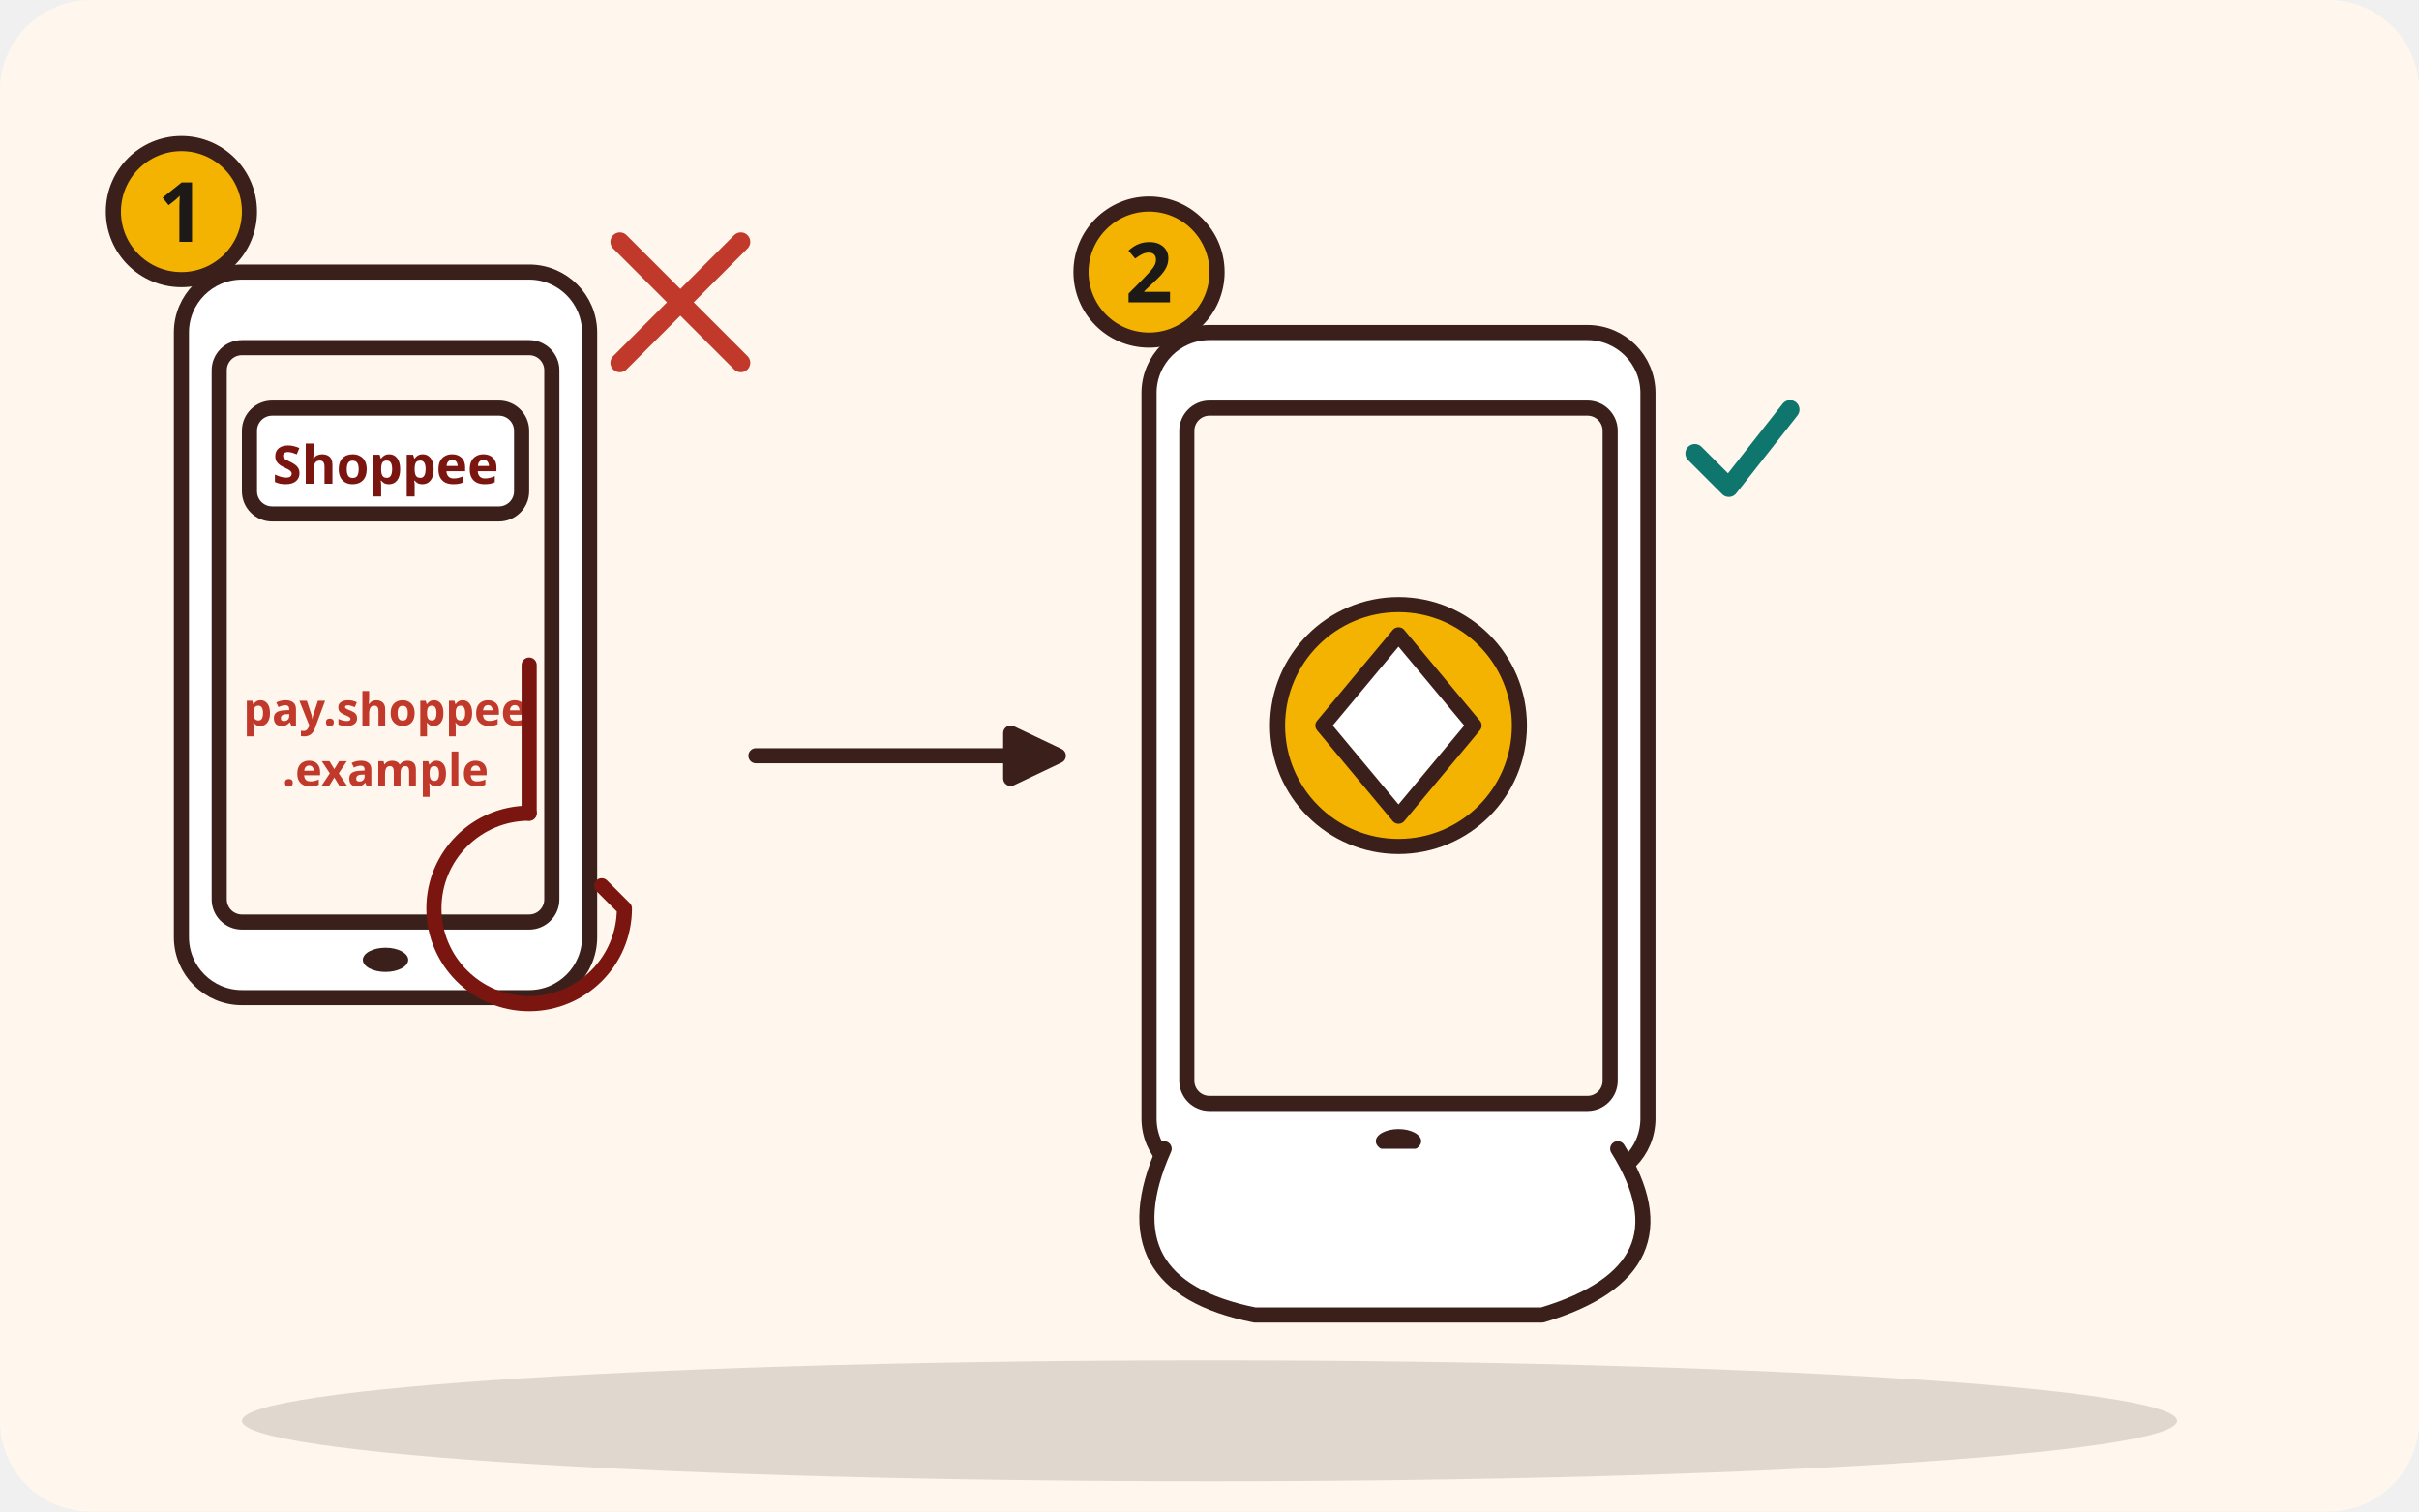
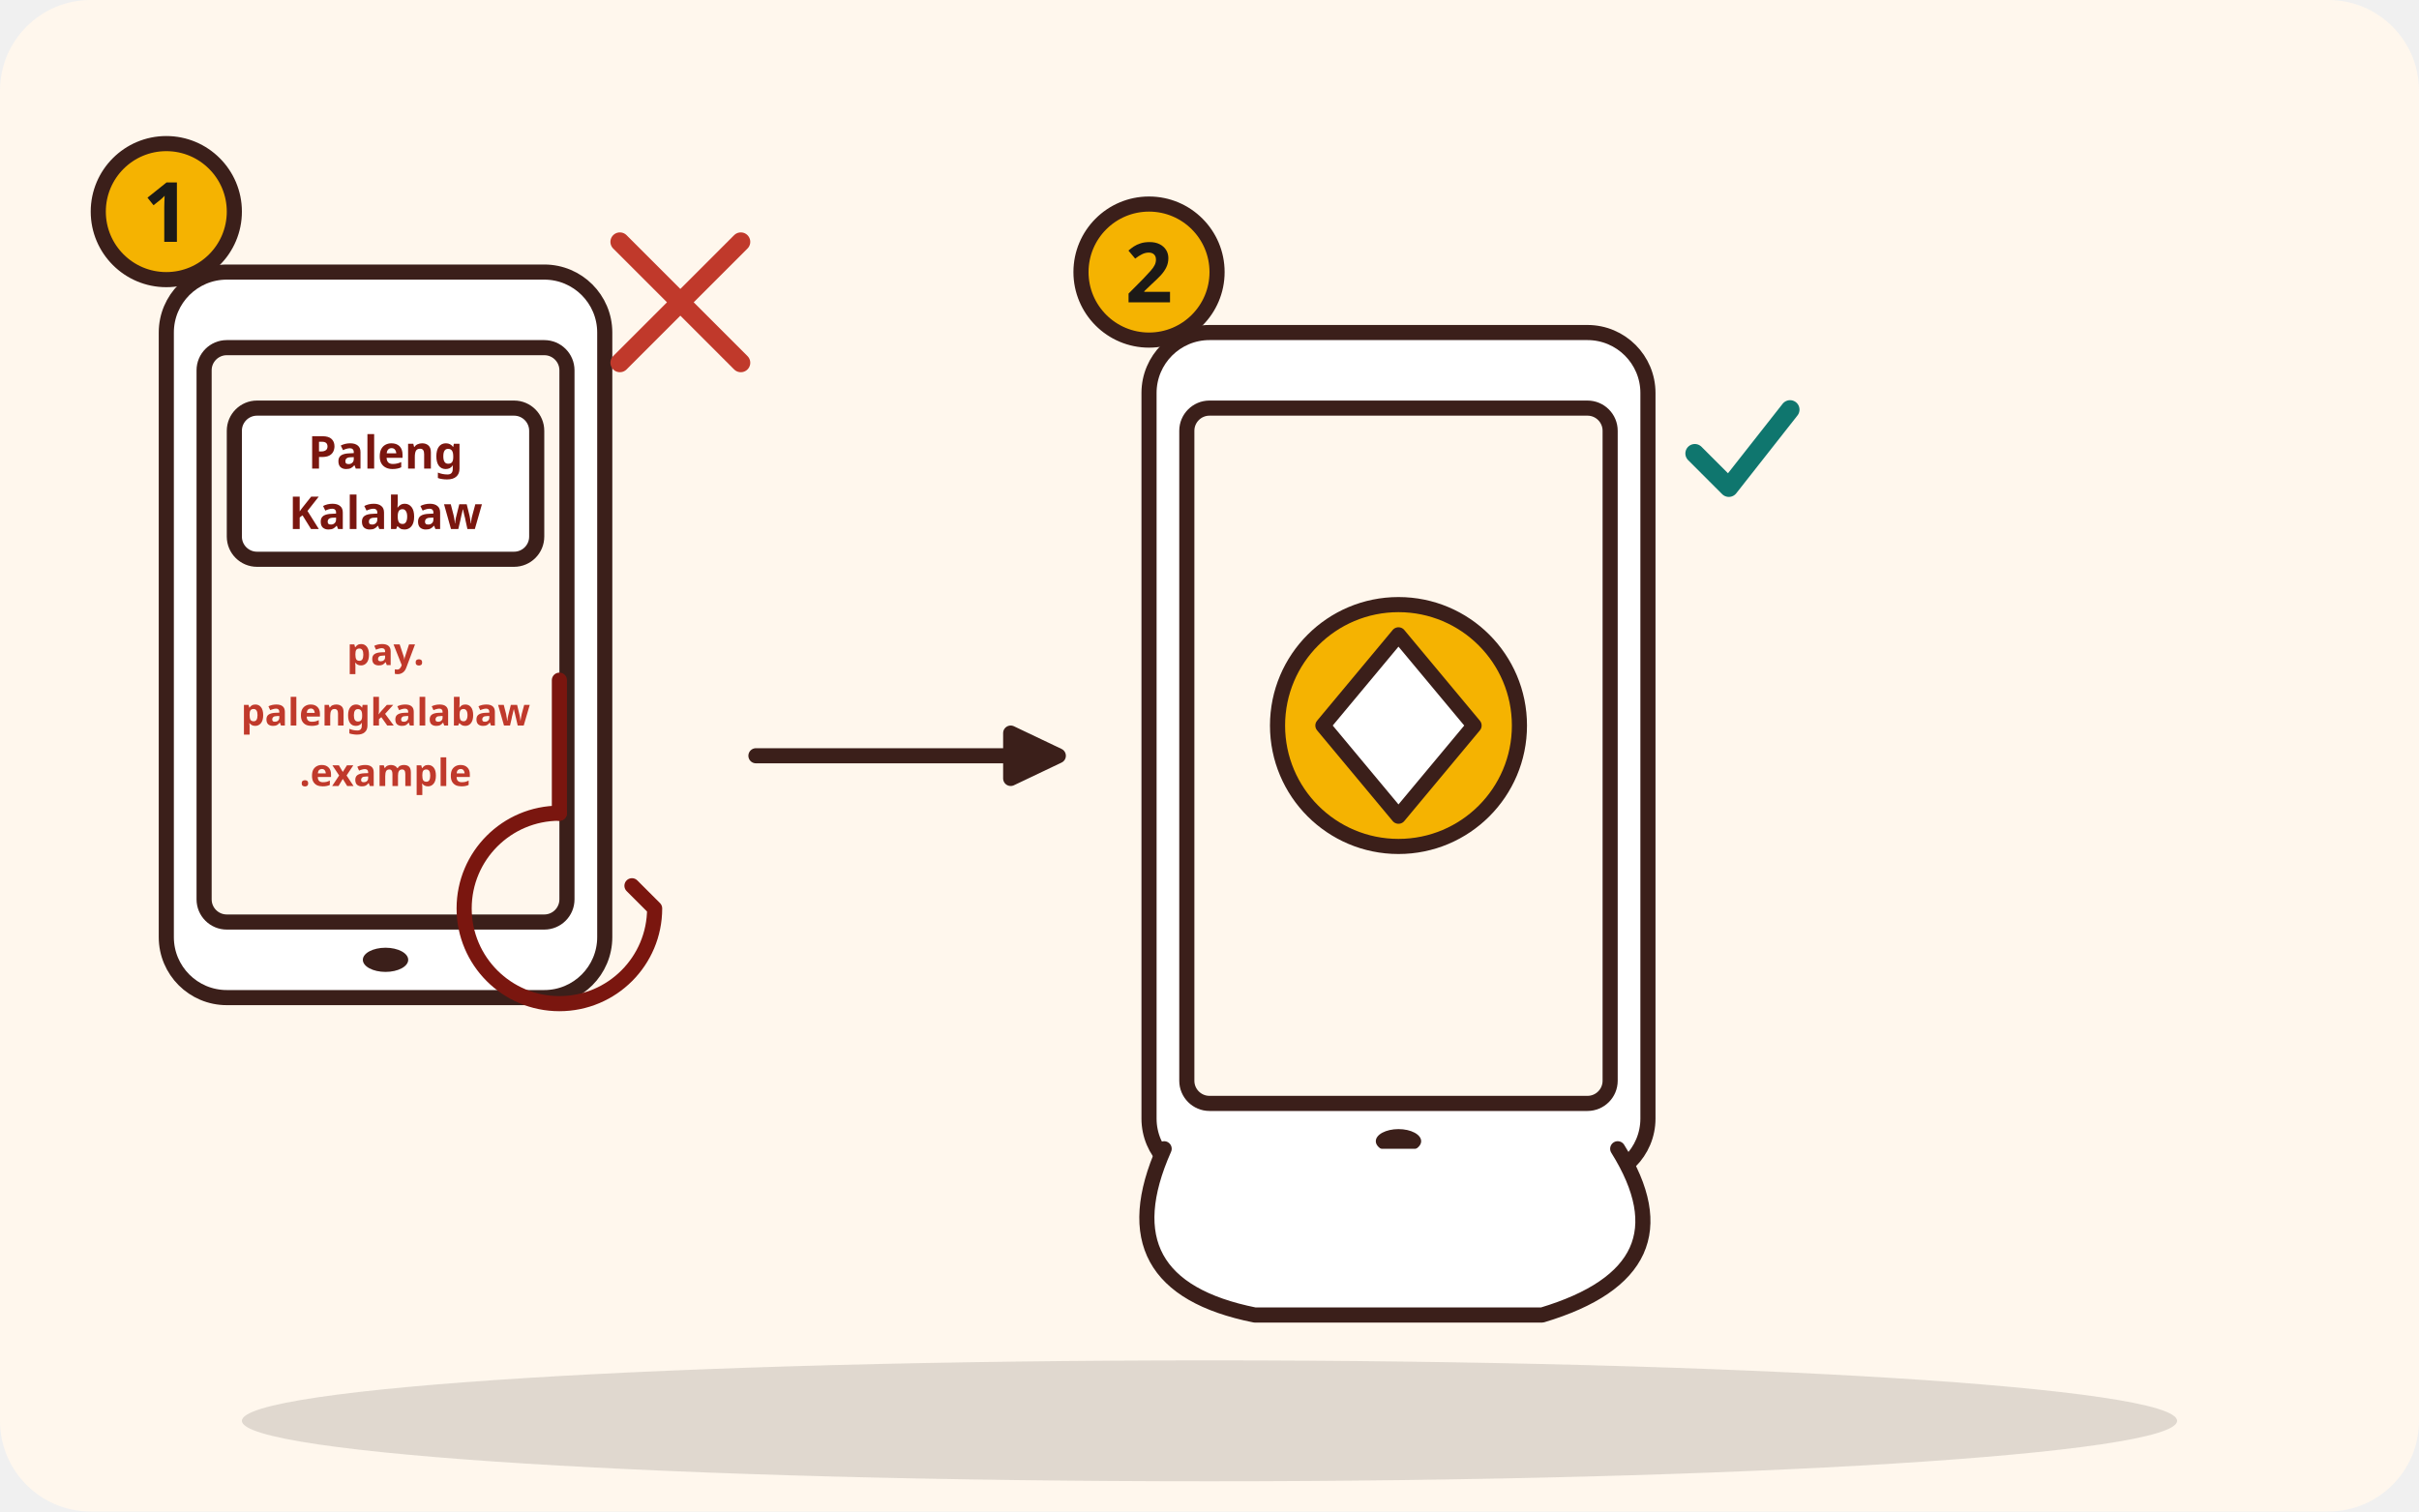
<svg xmlns="http://www.w3.org/2000/svg" fill="none" stroke="#3b1f1a" stroke-linecap="round" stroke-linejoin="round" stroke-width="2" aria-labelledby="t" role="img" viewBox="0 0 320 200">
  <rect width="320" height="200" fill="#fff7ed" stroke="none" rx="12" />
  <ellipse cx="160" cy="188" fill="#1c1917" stroke="none" opacity=".14" rx="128" ry="8" />
-   <rect width="54" height="96" x="24" y="36" fill="#fff" stroke="#3b1f1a" rx="8" />
-   <rect width="44" height="76" x="29" y="46" fill="#fff7ed" stroke="#3b1f1a" rx="3" />
+   <rect width="58" height="96" x="22" y="36" fill="#fff" stroke="#3b1f1a" rx="8" />
+   <rect width="48" height="76" x="27" y="46" fill="#fff7ed" stroke="#3b1f1a" rx="3" />
  <ellipse cx="51" cy="127" fill="#3b1f1a" stroke="none" rx="3" ry="1.6" />
-   <rect width="36" height="14" x="33" y="54" fill="#fff" stroke="#3b1f1a" rx="3" />
-   <text x="51" y="64" fill="#7a160f" stroke="none" font-family="system-ui,sans-serif" font-size="7" font-weight="700" text-anchor="middle">Shoppee</text>
-   <rect width="36" height="5" x="33" y="72" fill="#fff7ed" stroke="none" rx="1.5" />
-   <text x="51" y="96" fill="#c0392b" stroke="none" font-family="system-ui,sans-serif" font-size="6" font-weight="700" text-anchor="middle">pay.shoppee</text>
-   <text x="51" y="104" fill="#c0392b" stroke="none" font-family="system-ui,sans-serif" font-size="6" font-weight="700" text-anchor="middle">.example</text>
-   <path stroke="#7a160f" d="M70 88v19.6" />
-   <path fill="none" stroke="#7a160f" d="M70 107.6a12.6 12.6 0 1 0 12.6 12.6l-3-3" />
-   <circle cx="24" cy="28" r="9" fill="#f5b301" stroke="#3b1f1a" />
-   <text x="24" y="32" fill="#1c1917" stroke="none" font-family="system-ui,sans-serif" font-size="11" font-weight="700" text-anchor="middle">1</text>
+   <rect width="40" height="20" x="31" y="54" fill="#fff" stroke="#3b1f1a" rx="3" />
+   <text x="51" y="62" fill="#7a160f" stroke="none" font-family="system-ui,sans-serif" font-size="6" font-weight="700" text-anchor="middle">Paleng</text>
+   <text x="51" y="70" fill="#7a160f" stroke="none" font-family="system-ui,sans-serif" font-size="6" font-weight="700" text-anchor="middle">Kalabaw</text>
+   <rect width="40" height="5" x="31" y="77" fill="#fff7ed" stroke="none" rx="1.5" />
+   <text x="51" y="88" fill="#c0392b" stroke="none" font-family="system-ui,sans-serif" font-size="5" font-weight="700" text-anchor="middle">pay.</text>
+   <text x="51" y="96" fill="#c0392b" stroke="none" font-family="system-ui,sans-serif" font-size="5" font-weight="700" text-anchor="middle">palengkalabaw</text>
+   <text x="51" y="104" fill="#c0392b" stroke="none" font-family="system-ui,sans-serif" font-size="5" font-weight="700" text-anchor="middle">.example</text>
+   <path stroke="#7a160f" d="M74 90v17.6" />
+   <path fill="none" stroke="#7a160f" d="M74 107.6a12.6 12.6 0 1 0 12.6 12.6l-3-3" />
+   <circle cx="22" cy="28" r="9" fill="#f5b301" stroke="#3b1f1a" />
+   <text x="22" y="32" fill="#1c1917" stroke="none" font-family="system-ui,sans-serif" font-size="11" font-weight="700" text-anchor="middle">1</text>
  <path fill="none" stroke="#c0392b" stroke-width="2.5" d="m82 32 16 16m0-16L82 48" />
  <path stroke="#3b1f1a" d="M100 100h38" />
  <path fill="#3b1f1a" stroke="#3b1f1a" d="m140 100-6.3 3v-6Z" />
  <rect width="66" height="112" x="152" y="44" fill="#fff" stroke="#3b1f1a" rx="8" />
  <rect width="56" height="92" x="157" y="54" fill="#fff7ed" stroke="#3b1f1a" rx="3" />
  <ellipse cx="185" cy="151" fill="#3b1f1a" stroke="none" rx="3" ry="1.6" />
  <circle cx="185" cy="96" r="16" fill="#f5b301" stroke="#3b1f1a" />
  <path fill="#fff" stroke="#3b1f1a" d="m185 84 10 12-10 12-10-12Zm-31 68q-8 18 12 22h38q20-6 10-22" />
  <path fill="none" stroke="#0f766e" stroke-width="2.5" d="m224.2 60 4.5 4.5 8.1-10.3" />
  <circle cx="152" cy="36" r="9" fill="#f5b301" stroke="#3b1f1a" />
  <text x="152" y="40" fill="#1c1917" stroke="none" font-family="system-ui,sans-serif" font-size="11" font-weight="700" text-anchor="middle">2</text>
</svg>
